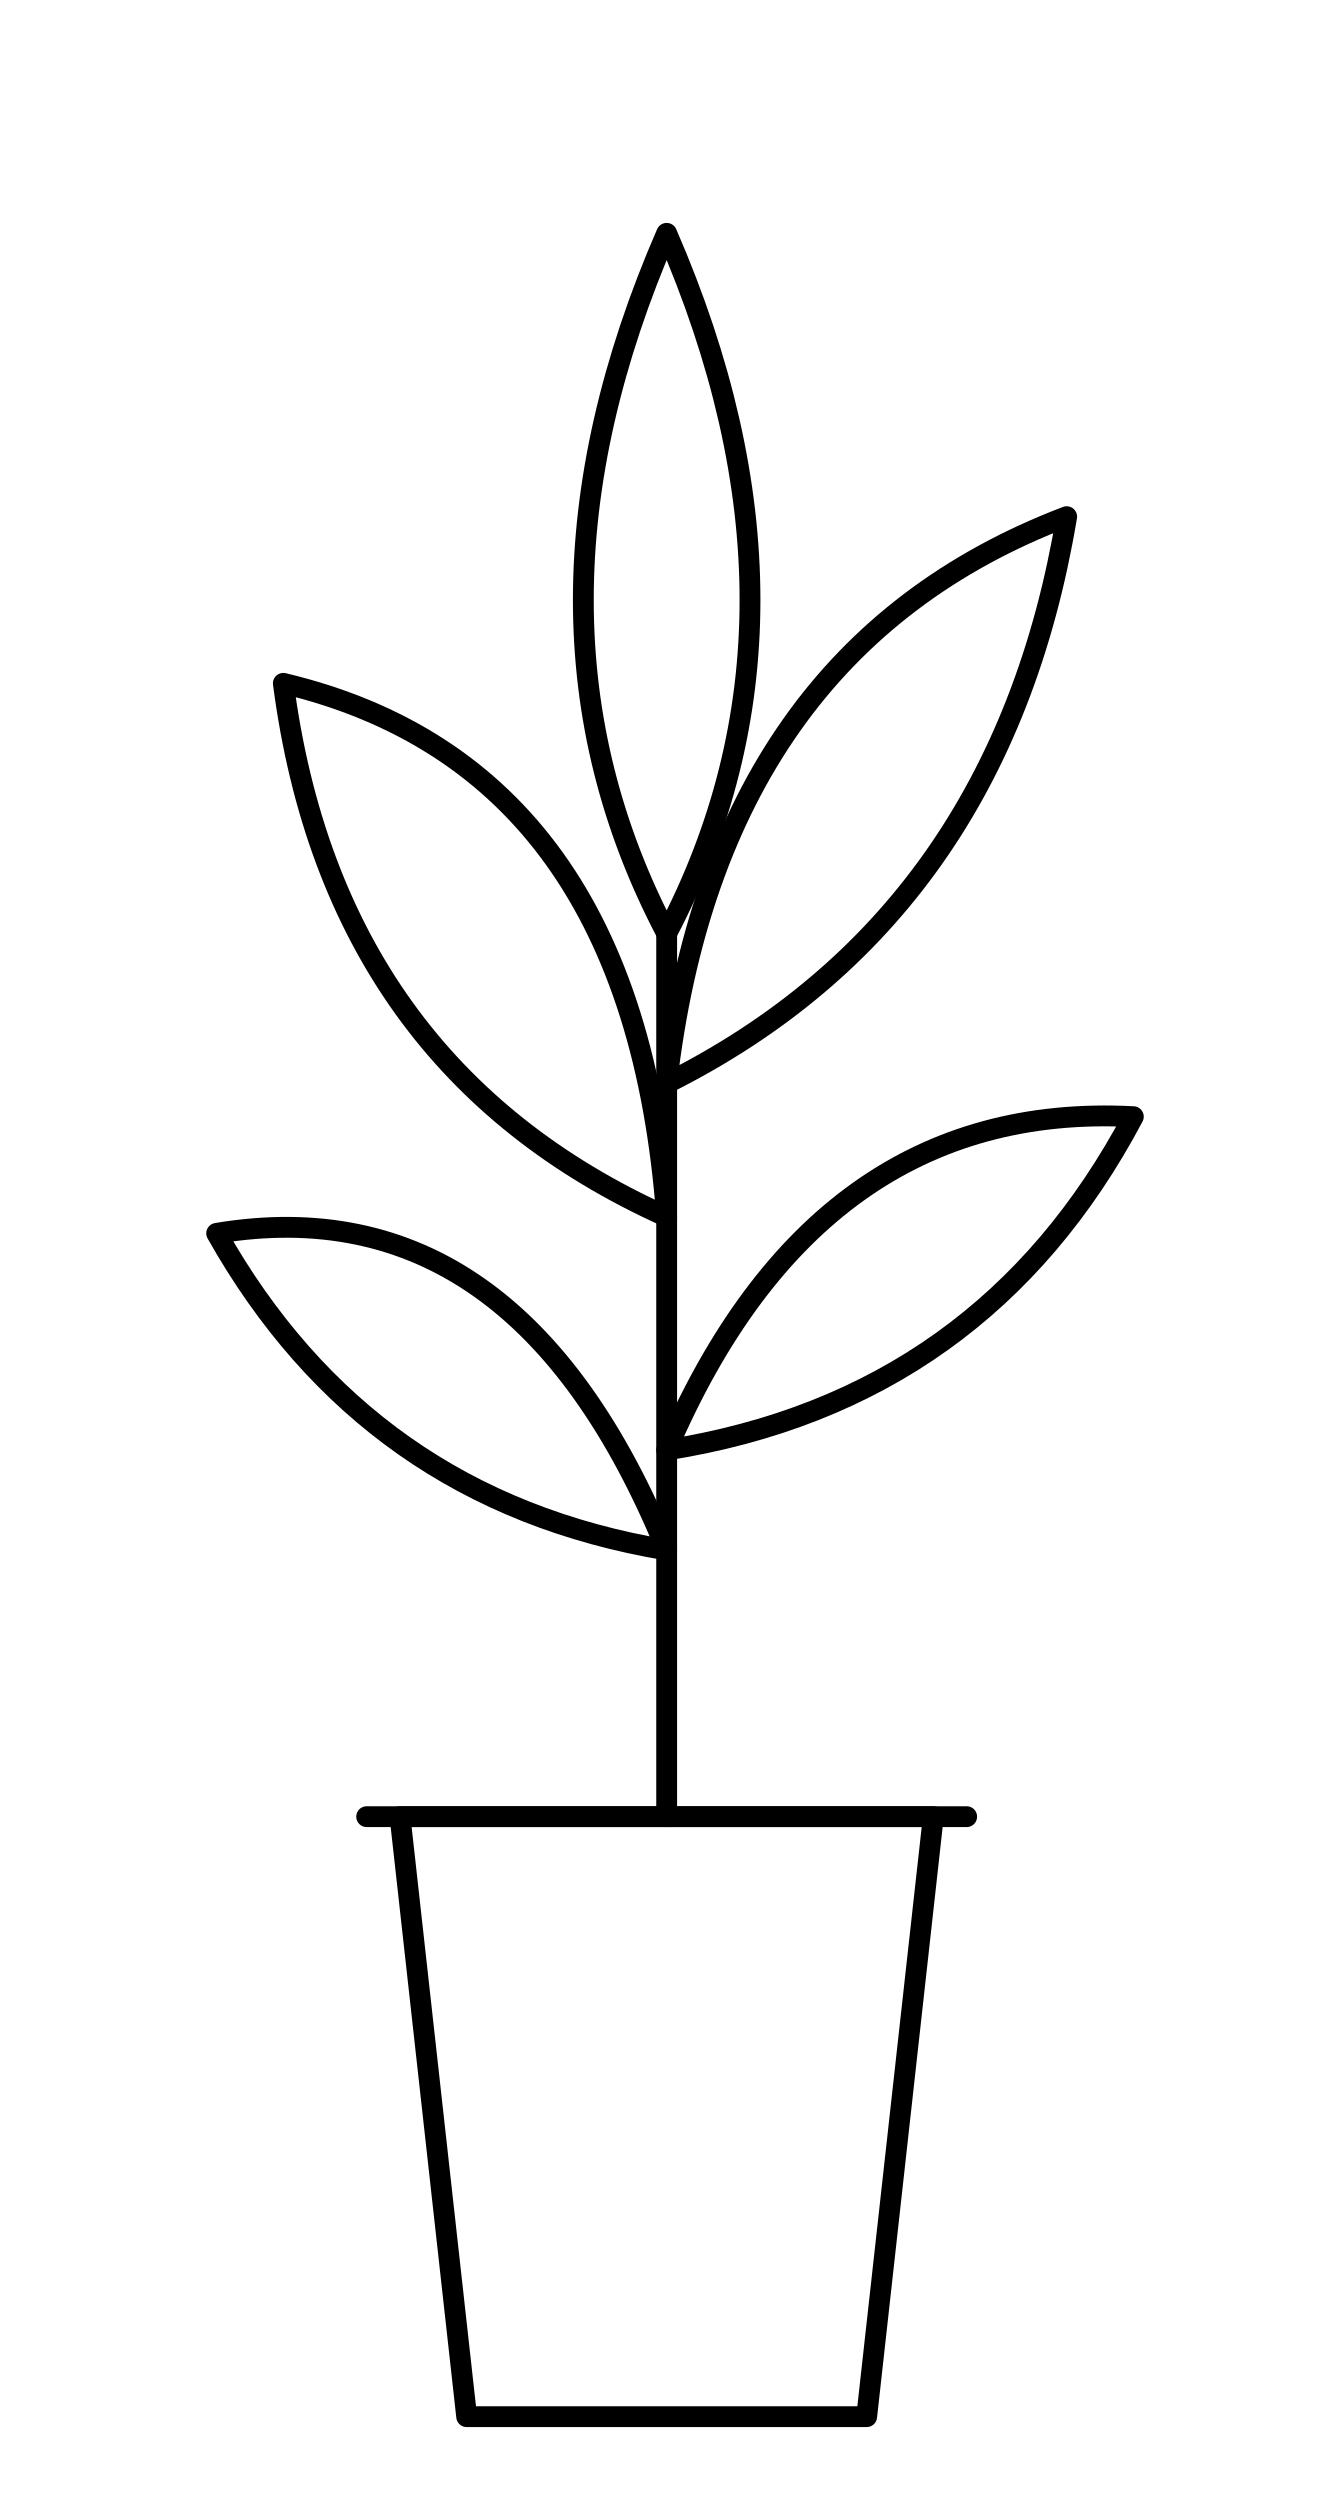
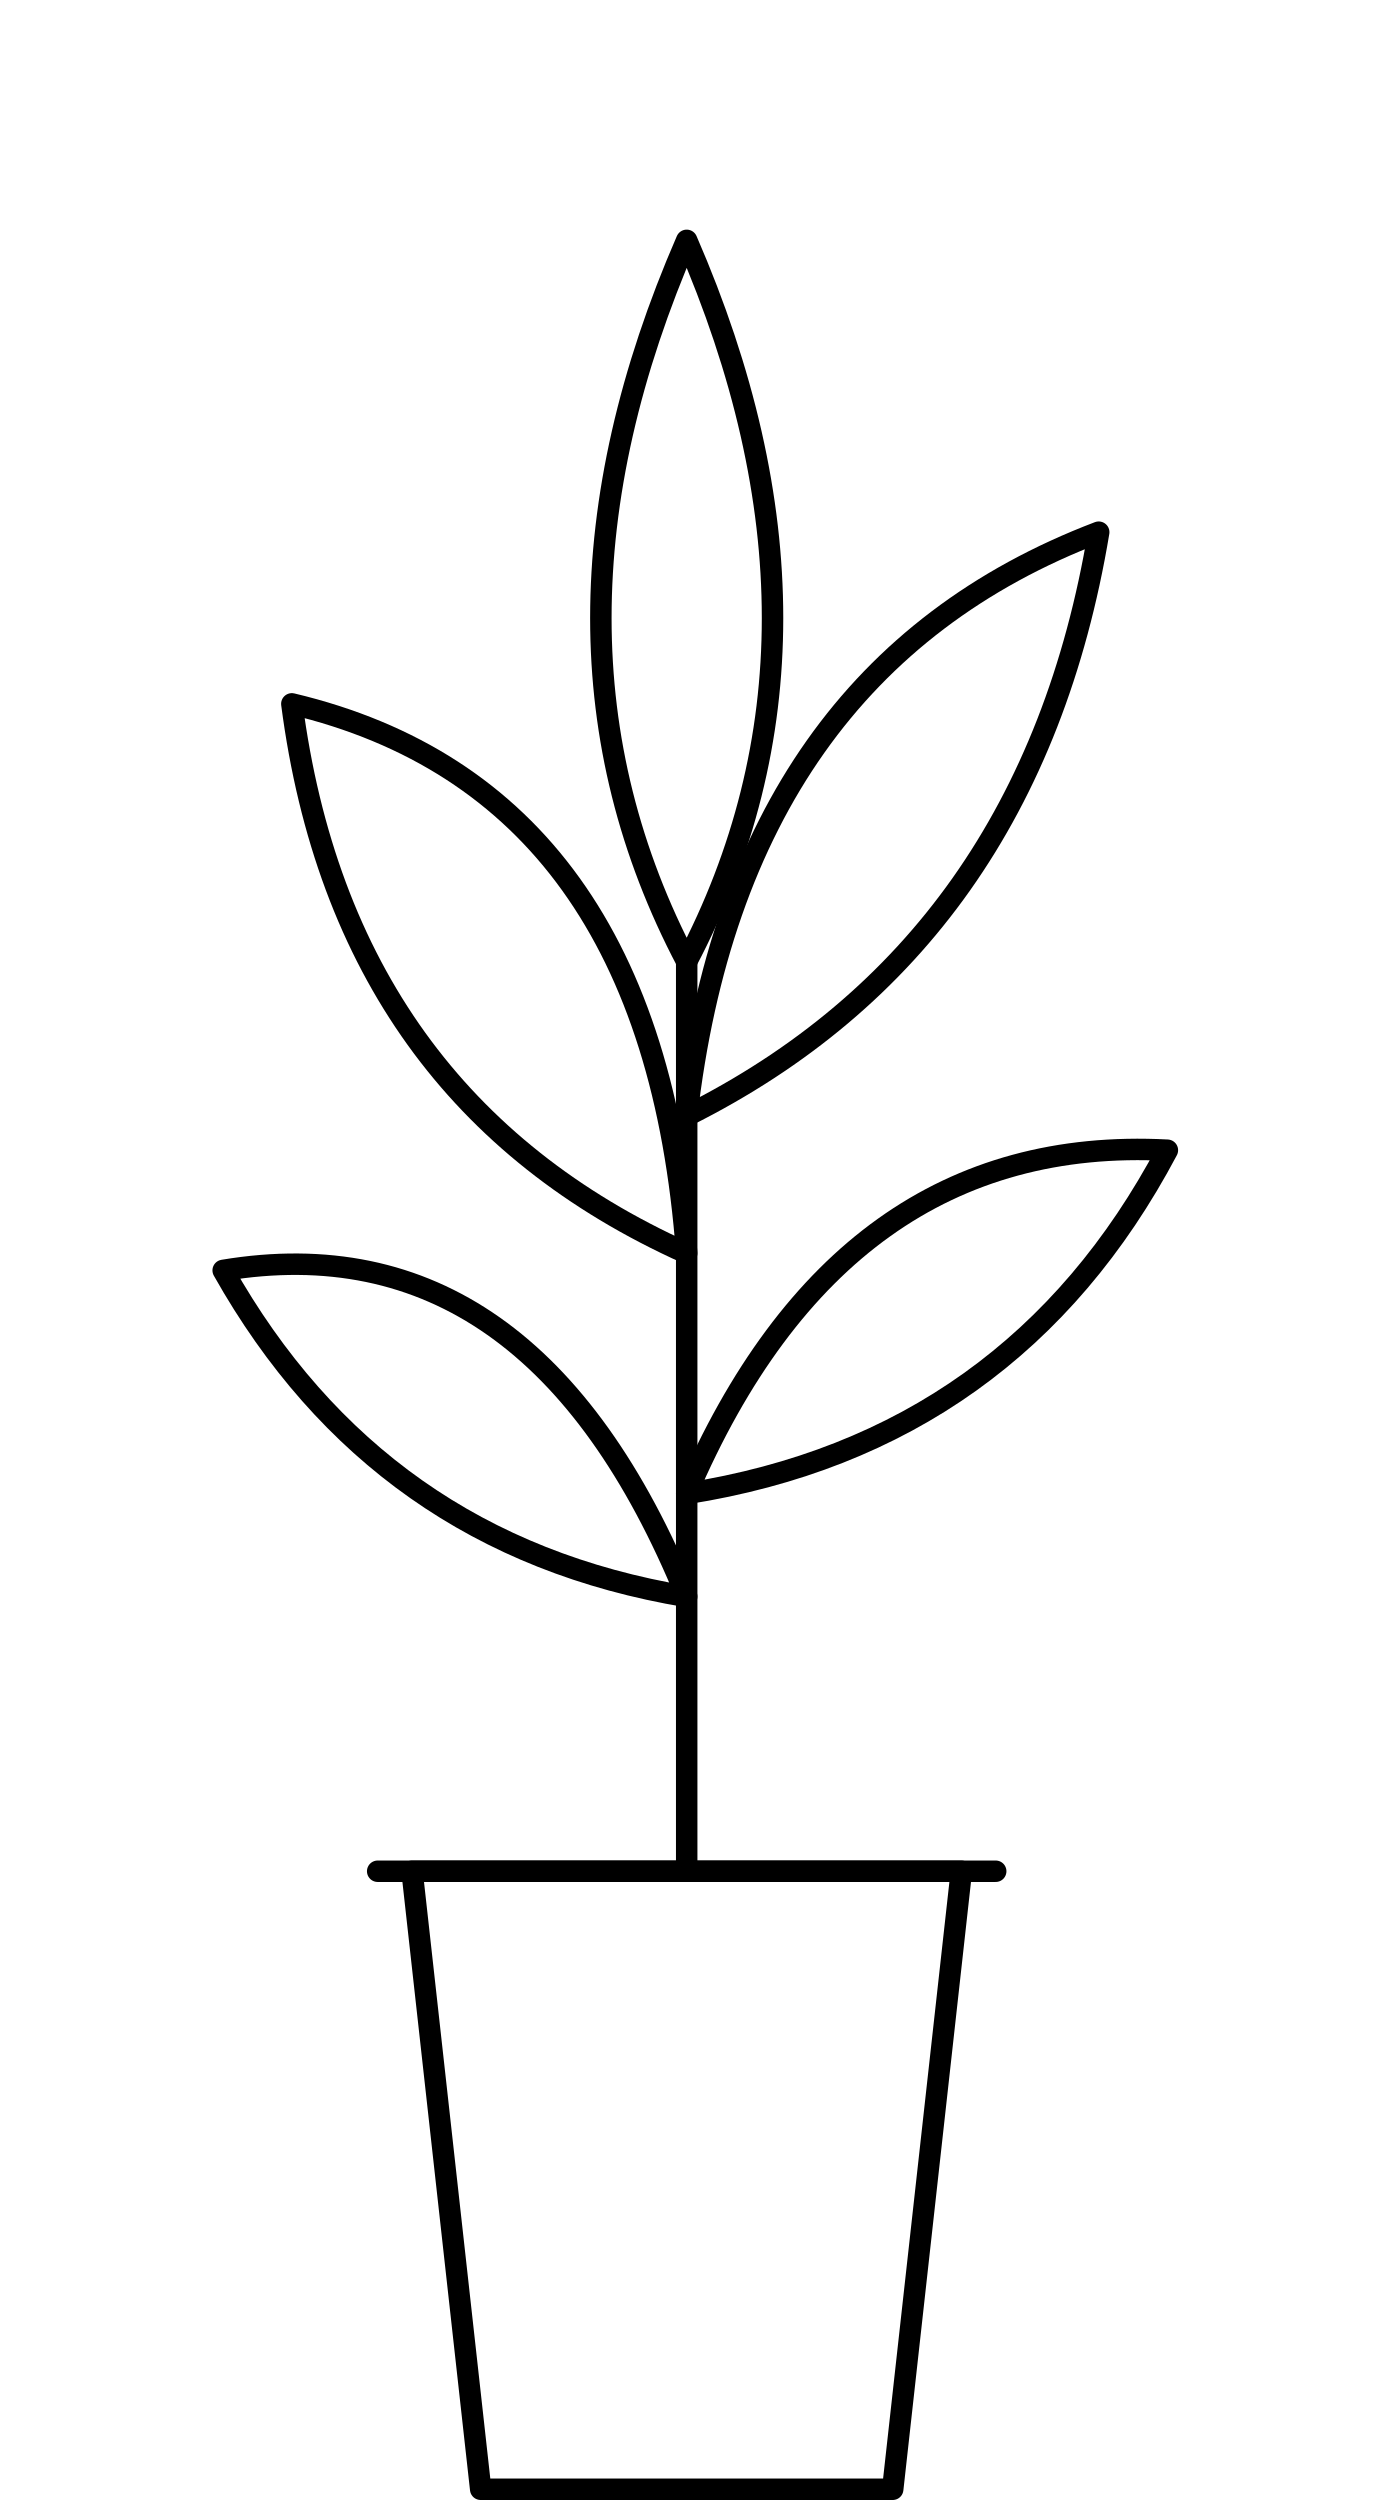
- <svg xmlns="http://www.w3.org/2000/svg" viewBox="0 0 160 300" fill="none" stroke="#000" stroke-width="2.5" stroke-linecap="round" stroke-linejoin="round">
+ <svg xmlns="http://www.w3.org/2000/svg" viewBox="0 0 160 291.25" fill="none" stroke="#000" stroke-width="2.5" stroke-linecap="round" stroke-linejoin="round">
  <path d="M48 218H112L104 290H56Z" />
  <path d="M44 218H116" />
  <path d="M80 218V112" />
  <path d="M80 112Q60 74 80 28Q100 74 80 112Z" />
  <path d="M80 146Q40 128 34 82Q76 92 80 146Z" />
  <path d="M80 130Q120 110 128 62Q86 78 80 130Z" />
  <path d="M80 186Q44 180 26 148Q62 142 80 186Z" />
  <path d="M80 174Q118 168 136 134Q98 132 80 174Z" />
</svg>
